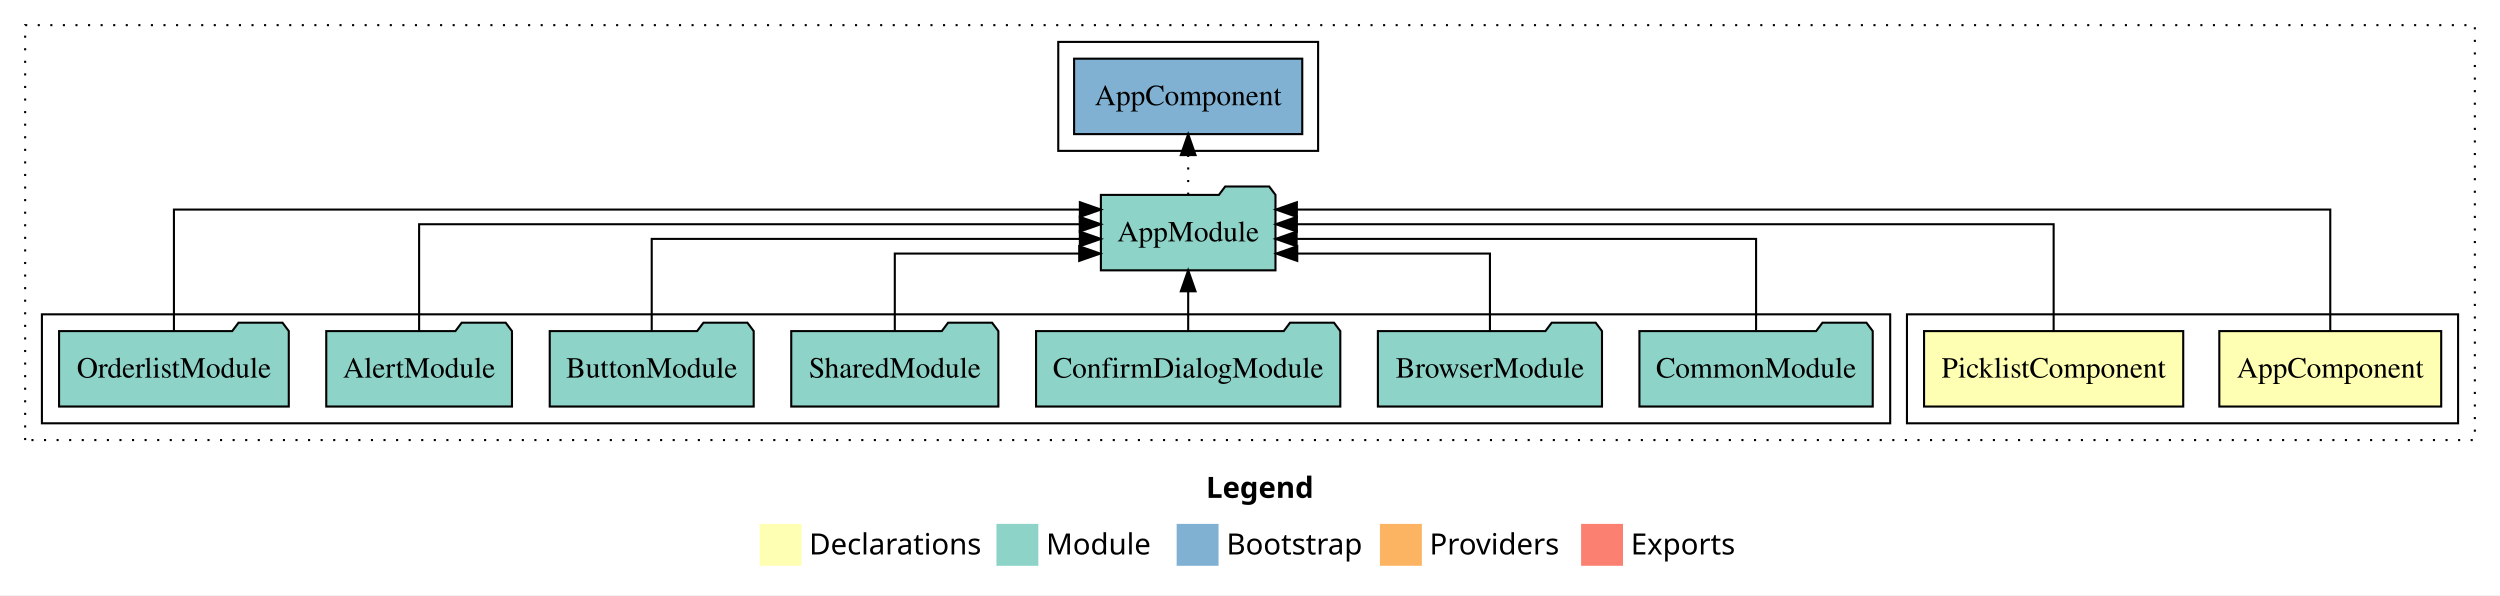
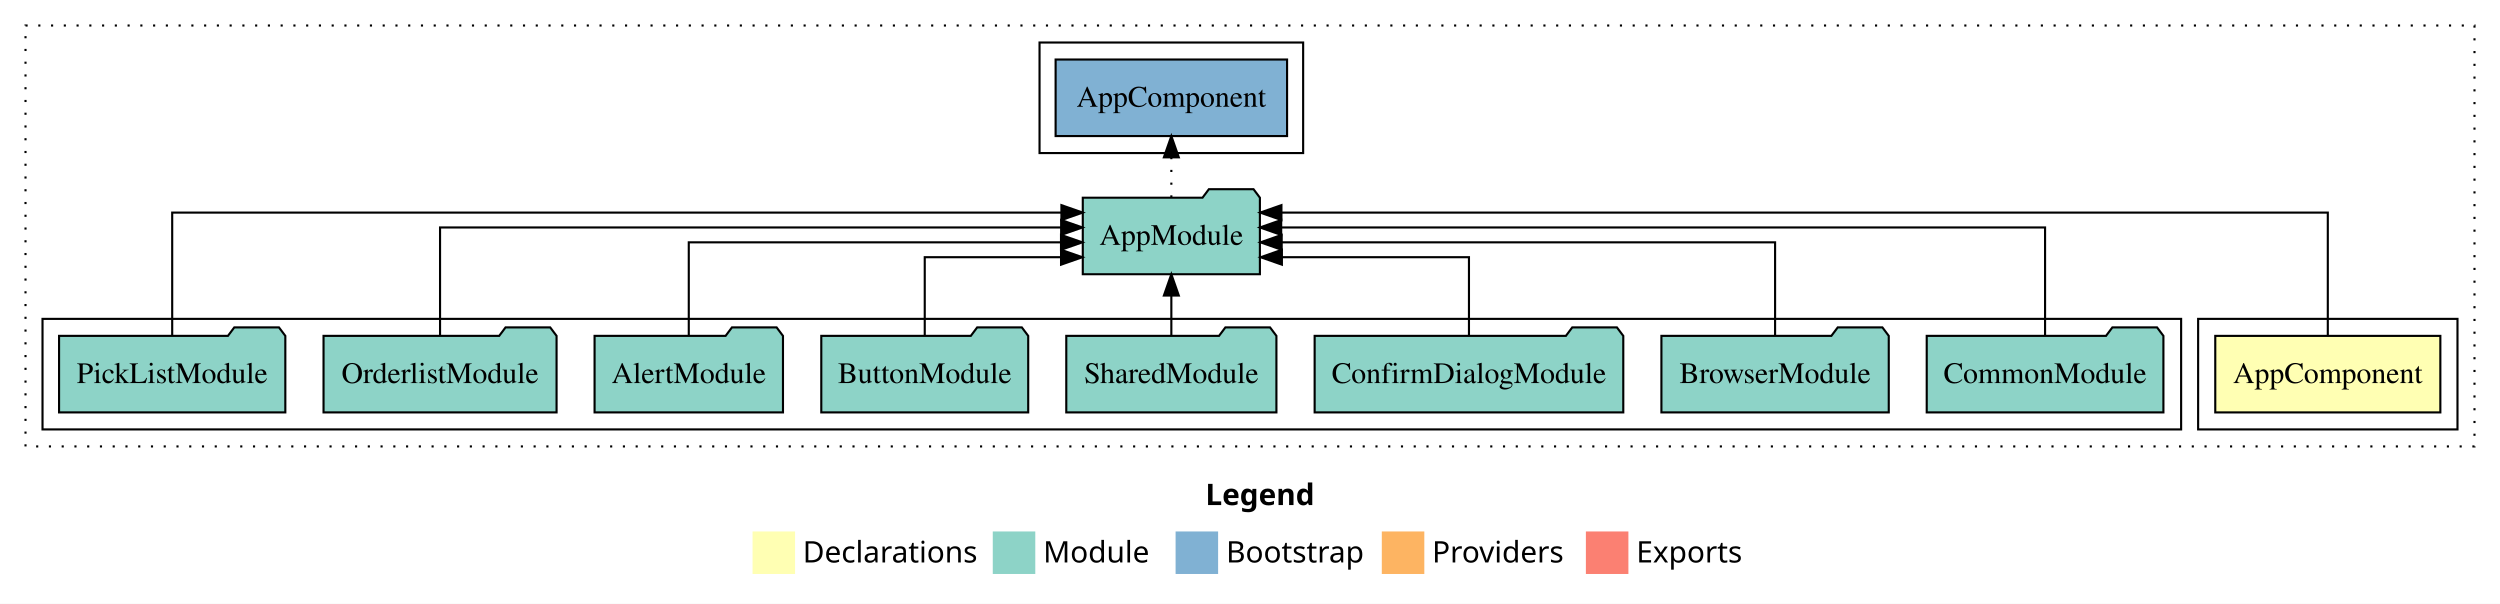
- <svg xmlns="http://www.w3.org/2000/svg" width="1193pt" height="284pt" viewBox="0.00 0.00 1193.00 284.00">
+ <svg xmlns="http://www.w3.org/2000/svg" width="1176pt" height="284pt" viewBox="0.00 0.00 1176.00 284.00">
  <g id="graph0" class="graph" transform="scale(1 1) rotate(0) translate(4 280)">
-     <polygon fill="#ffffff" stroke="transparent" points="-4,4 -4,-280 1189,-280 1189,4 -4,4" />
-     <text text-anchor="start" x="571.509" y="-42.4" font-family="sans-serif" font-weight="bold" font-size="14.00" fill="#000000">Legend</text>
-     <polygon fill="#ffffb3" stroke="transparent" points="358.5,-10 358.5,-30 378.5,-30 378.5,-10 358.5,-10" />
-     <text text-anchor="start" x="382.129" y="-15.4" font-family="sans-serif" font-size="14.00" fill="#000000">  Declarations</text>
-     <polygon fill="#8dd3c7" stroke="transparent" points="471.5,-10 471.5,-30 491.5,-30 491.5,-10 471.5,-10" />
-     <text text-anchor="start" x="495.225" y="-15.4" font-family="sans-serif" font-size="14.00" fill="#000000">  Module</text>
-     <polygon fill="#80b1d3" stroke="transparent" points="557.5,-10 557.5,-30 577.5,-30 577.5,-10 557.5,-10" />
-     <text text-anchor="start" x="581.281" y="-15.4" font-family="sans-serif" font-size="14.00" fill="#000000">  Bootstrap</text>
-     <polygon fill="#fdb462" stroke="transparent" points="654.5,-10 654.5,-30 674.5,-30 674.5,-10 654.5,-10" />
-     <text text-anchor="start" x="678.173" y="-15.4" font-family="sans-serif" font-size="14.00" fill="#000000">  Providers</text>
-     <polygon fill="#fb8072" stroke="transparent" points="750.5,-10 750.5,-30 770.5,-30 770.5,-10 750.5,-10" />
-     <text text-anchor="start" x="774.226" y="-15.4" font-family="sans-serif" font-size="14.00" fill="#000000">  Exports</text>
+     <polygon fill="#ffffff" stroke="transparent" points="-4,4 -4,-280 1172,-280 1172,4 -4,4" />
+     <text text-anchor="start" x="563.009" y="-42.4" font-family="sans-serif" font-weight="bold" font-size="14.00" fill="#000000">Legend</text>
+     <polygon fill="#ffffb3" stroke="transparent" points="350,-10 350,-30 370,-30 370,-10 350,-10" />
+     <text text-anchor="start" x="373.629" y="-15.4" font-family="sans-serif" font-size="14.00" fill="#000000">  Declarations</text>
+     <polygon fill="#8dd3c7" stroke="transparent" points="463,-10 463,-30 483,-30 483,-10 463,-10" />
+     <text text-anchor="start" x="486.725" y="-15.4" font-family="sans-serif" font-size="14.00" fill="#000000">  Module</text>
+     <polygon fill="#80b1d3" stroke="transparent" points="549,-10 549,-30 569,-30 569,-10 549,-10" />
+     <text text-anchor="start" x="572.781" y="-15.4" font-family="sans-serif" font-size="14.00" fill="#000000">  Bootstrap</text>
+     <polygon fill="#fdb462" stroke="transparent" points="646,-10 646,-30 666,-30 666,-10 646,-10" />
+     <text text-anchor="start" x="669.673" y="-15.4" font-family="sans-serif" font-size="14.00" fill="#000000">  Providers</text>
+     <polygon fill="#fb8072" stroke="transparent" points="742,-10 742,-30 762,-30 762,-10 742,-10" />
+     <text text-anchor="start" x="765.726" y="-15.4" font-family="sans-serif" font-size="14.00" fill="#000000">  Exports</text>
    <g id="clust1" class="cluster">
-       <polygon fill="none" stroke="#000000" stroke-dasharray="1,5" points="8,-70 8,-268 1177,-268 1177,-70 8,-70" />
+       <polygon fill="none" stroke="#000000" stroke-dasharray="1,5" points="8,-70 8,-268 1160,-268 1160,-70 8,-70" />
    </g>
    <g id="clust2" class="cluster">
-       <polygon fill="none" stroke="#000000" points="906,-78 906,-130 1169,-130 1169,-78 906,-78" />
+       <polygon fill="none" stroke="#000000" points="1030,-78 1030,-130 1152,-130 1152,-78 1030,-78" />
    </g>
-     <g id="clust5" class="cluster">
-       <polygon fill="none" stroke="#000000" points="16,-78 16,-130 898,-130 898,-78 16,-78" />
+     <g id="clust4" class="cluster">
+       <polygon fill="none" stroke="#000000" points="16,-78 16,-130 1022,-130 1022,-78 16,-78" />
    </g>
-     <g id="clust7" class="cluster">
-       <polygon fill="none" stroke="#000000" points="501,-208 501,-260 625,-260 625,-208 501,-208" />
+     <g id="clust6" class="cluster">
+       <polygon fill="none" stroke="#000000" points="485,-208 485,-260 609,-260 609,-208 485,-208" />
    </g>
    <g id="node1" class="node">
-       <polygon fill="#ffffb3" stroke="#000000" points="1160.94,-122 1055.06,-122 1055.06,-86 1160.94,-86 1160.94,-122" />
-       <text text-anchor="middle" x="1108" y="-99.8" font-family="Times,serif" font-size="14.00" fill="#000000">AppComponent</text>
+       <polygon fill="#ffffb3" stroke="#000000" points="1143.94,-122 1038.06,-122 1038.06,-86 1143.94,-86 1143.94,-122" />
+       <text text-anchor="middle" x="1091" y="-99.8" font-family="Times,serif" font-size="14.00" fill="#000000">AppComponent</text>
+     </g>
+     <g id="node2" class="node">
+       <polygon fill="#8dd3c7" stroke="#000000" points="588.657,-187 585.657,-191 564.657,-191 561.657,-187 505.343,-187 505.343,-151 588.657,-151 588.657,-187" />
+       <text text-anchor="middle" x="547" y="-164.8" font-family="Times,serif" font-size="14.00" fill="#000000">AppModule</text>
+     </g>
+     <g id="edge1" class="edge">
+       <path fill="none" stroke="#000000" d="M1091,-122.011C1091,-144.485 1091,-180 1091,-180 1091,-180 598.784,-180 598.784,-180" />
+       <polygon fill="#000000" stroke="#000000" points="598.784,-176.5 588.784,-180 598.783,-183.5 598.784,-176.5" />
+     </g>
+     <g id="node11" class="node">
+       <polygon fill="#80b1d3" stroke="#000000" points="601.439,-252 492.561,-252 492.561,-216 601.439,-216 601.439,-252" />
+       <text text-anchor="middle" x="547" y="-229.8" font-family="Times,serif" font-size="14.00" fill="#000000">AppComponent </text>
+     </g>
+     <g id="edge10" class="edge">
+       <path fill="none" stroke="#000000" stroke-dasharray="1,5" d="M547,-187.106C547,-187.106 547,-205.991 547,-205.991" />
+       <polygon fill="#000000" stroke="#000000" points="543.5,-205.991 547,-215.991 550.5,-205.991 543.5,-205.991" />
    </g>
    <g id="node3" class="node">
-       <polygon fill="#8dd3c7" stroke="#000000" points="604.657,-187 601.657,-191 580.657,-191 577.657,-187 521.343,-187 521.343,-151 604.657,-151 604.657,-187" />
-       <text text-anchor="middle" x="563" y="-164.8" font-family="Times,serif" font-size="14.00" fill="#000000">AppModule</text>
-     </g>
-     <g id="edge1" class="edge">
-       <path fill="none" stroke="#000000" d="M1108,-122.011C1108,-144.485 1108,-180 1108,-180 1108,-180 614.86,-180 614.86,-180" />
-       <polygon fill="#000000" stroke="#000000" points="614.86,-176.5 604.86,-180 614.86,-183.5 614.86,-176.5" />
-     </g>
-     <g id="node2" class="node">
-       <polygon fill="#ffffb3" stroke="#000000" points="1037.837,-122 914.163,-122 914.163,-86 1037.837,-86 1037.837,-122" />
-       <text text-anchor="middle" x="976" y="-99.8" font-family="Times,serif" font-size="14.00" fill="#000000">PicklistComponent</text>
+       <polygon fill="#8dd3c7" stroke="#000000" points="1013.668,-122 1010.668,-126 989.668,-126 986.668,-122 902.332,-122 902.332,-86 1013.668,-86 1013.668,-122" />
+       <text text-anchor="middle" x="958" y="-99.8" font-family="Times,serif" font-size="14.00" fill="#000000">CommonModule</text>
    </g>
    <g id="edge2" class="edge">
-       <path fill="none" stroke="#000000" d="M976,-122.129C976,-142.572 976,-173 976,-173 976,-173 614.874,-173 614.874,-173" />
-       <polygon fill="#000000" stroke="#000000" points="614.874,-169.5 604.874,-173 614.873,-176.5 614.874,-169.5" />
-     </g>
-     <g id="node11" class="node">
-       <polygon fill="#80b1d3" stroke="#000000" points="617.439,-252 508.561,-252 508.561,-216 617.439,-216 617.439,-252" />
-       <text text-anchor="middle" x="563" y="-229.8" font-family="Times,serif" font-size="14.00" fill="#000000">AppComponent </text>
-     </g>
-     <g id="edge10" class="edge">
-       <path fill="none" stroke="#000000" stroke-dasharray="1,5" d="M563,-187.106C563,-187.106 563,-205.991 563,-205.991" />
-       <polygon fill="#000000" stroke="#000000" points="559.5,-205.991 563,-215.991 566.5,-205.991 559.5,-205.991" />
+       <path fill="none" stroke="#000000" d="M958,-122.129C958,-142.572 958,-173 958,-173 958,-173 598.671,-173 598.671,-173" />
+       <polygon fill="#000000" stroke="#000000" points="598.671,-169.5 588.671,-173 598.671,-176.5 598.671,-169.5" />
    </g>
    <g id="node4" class="node">
-       <polygon fill="#8dd3c7" stroke="#000000" points="889.668,-122 886.668,-126 865.668,-126 862.668,-122 778.332,-122 778.332,-86 889.668,-86 889.668,-122" />
-       <text text-anchor="middle" x="834" y="-99.8" font-family="Times,serif" font-size="14.00" fill="#000000">CommonModule</text>
+       <polygon fill="#8dd3c7" stroke="#000000" points="884.473,-122 881.473,-126 860.473,-126 857.473,-122 777.527,-122 777.527,-86 884.473,-86 884.473,-122" />
+       <text text-anchor="middle" x="831" y="-99.8" font-family="Times,serif" font-size="14.00" fill="#000000">BrowserModule</text>
    </g>
    <g id="edge3" class="edge">
-       <path fill="none" stroke="#000000" d="M834,-122.267C834,-140.555 834,-166 834,-166 834,-166 614.75,-166 614.75,-166" />
-       <polygon fill="#000000" stroke="#000000" points="614.75,-162.5 604.75,-166 614.75,-169.5 614.75,-162.5" />
+       <path fill="none" stroke="#000000" d="M831,-122.267C831,-140.555 831,-166 831,-166 831,-166 598.905,-166 598.905,-166" />
+       <polygon fill="#000000" stroke="#000000" points="598.905,-162.5 588.905,-166 598.905,-169.5 598.905,-162.5" />
    </g>
    <g id="node5" class="node">
-       <polygon fill="#8dd3c7" stroke="#000000" points="760.473,-122 757.473,-126 736.473,-126 733.473,-122 653.527,-122 653.527,-86 760.473,-86 760.473,-122" />
-       <text text-anchor="middle" x="707" y="-99.8" font-family="Times,serif" font-size="14.00" fill="#000000">BrowserModule</text>
+       <polygon fill="#8dd3c7" stroke="#000000" points="759.591,-122 756.591,-126 735.591,-126 732.591,-122 614.409,-122 614.409,-86 759.591,-86 759.591,-122" />
+       <text text-anchor="middle" x="687" y="-99.8" font-family="Times,serif" font-size="14.00" fill="#000000">ConfirmDialogModule</text>
    </g>
    <g id="edge4" class="edge">
-       <path fill="none" stroke="#000000" d="M707,-122.009C707,-138.049 707,-159 707,-159 707,-159 615.038,-159 615.038,-159" />
-       <polygon fill="#000000" stroke="#000000" points="615.038,-155.5 605.038,-159 615.038,-162.5 615.038,-155.5" />
+       <path fill="none" stroke="#000000" d="M687,-122.009C687,-138.049 687,-159 687,-159 687,-159 599.005,-159 599.005,-159" />
+       <polygon fill="#000000" stroke="#000000" points="599.005,-155.5 589.005,-159 599.005,-162.5 599.005,-155.5" />
    </g>
    <g id="node6" class="node">
-       <polygon fill="#8dd3c7" stroke="#000000" points="635.591,-122 632.591,-126 611.591,-126 608.591,-122 490.409,-122 490.409,-86 635.591,-86 635.591,-122" />
-       <text text-anchor="middle" x="563" y="-99.8" font-family="Times,serif" font-size="14.00" fill="#000000">ConfirmDialogModule</text>
+       <polygon fill="#8dd3c7" stroke="#000000" points="596.423,-122 593.423,-126 572.423,-126 569.423,-122 497.577,-122 497.577,-86 596.423,-86 596.423,-122" />
+       <text text-anchor="middle" x="547" y="-99.8" font-family="Times,serif" font-size="14.00" fill="#000000">SharedModule</text>
    </g>
    <g id="edge5" class="edge">
-       <path fill="none" stroke="#000000" d="M563,-122.106C563,-122.106 563,-140.991 563,-140.991" />
-       <polygon fill="#000000" stroke="#000000" points="559.5,-140.991 563,-150.991 566.5,-140.991 559.5,-140.991" />
+       <path fill="none" stroke="#000000" d="M547,-122.106C547,-122.106 547,-140.991 547,-140.991" />
+       <polygon fill="#000000" stroke="#000000" points="543.5,-140.991 547,-150.991 550.5,-140.991 543.5,-140.991" />
    </g>
    <g id="node7" class="node">
-       <polygon fill="#8dd3c7" stroke="#000000" points="472.423,-122 469.423,-126 448.423,-126 445.423,-122 373.577,-122 373.577,-86 472.423,-86 472.423,-122" />
-       <text text-anchor="middle" x="423" y="-99.8" font-family="Times,serif" font-size="14.00" fill="#000000">SharedModule</text>
+       <polygon fill="#8dd3c7" stroke="#000000" points="479.668,-122 476.668,-126 455.668,-126 452.668,-122 382.332,-122 382.332,-86 479.668,-86 479.668,-122" />
+       <text text-anchor="middle" x="431" y="-99.8" font-family="Times,serif" font-size="14.00" fill="#000000">ButtonModule</text>
    </g>
    <g id="edge6" class="edge">
-       <path fill="none" stroke="#000000" d="M423,-122.009C423,-138.049 423,-159 423,-159 423,-159 510.995,-159 510.995,-159" />
-       <polygon fill="#000000" stroke="#000000" points="510.995,-162.5 520.995,-159 510.995,-155.5 510.995,-162.5" />
+       <path fill="none" stroke="#000000" d="M431,-122.009C431,-138.049 431,-159 431,-159 431,-159 495.121,-159 495.121,-159" />
+       <polygon fill="#000000" stroke="#000000" points="495.121,-162.5 505.121,-159 495.121,-155.5 495.121,-162.5" />
    </g>
    <g id="node8" class="node">
-       <polygon fill="#8dd3c7" stroke="#000000" points="355.668,-122 352.668,-126 331.668,-126 328.668,-122 258.332,-122 258.332,-86 355.668,-86 355.668,-122" />
-       <text text-anchor="middle" x="307" y="-99.8" font-family="Times,serif" font-size="14.00" fill="#000000">ButtonModule</text>
+       <polygon fill="#8dd3c7" stroke="#000000" points="364.313,-122 361.313,-126 340.313,-126 337.313,-122 275.687,-122 275.687,-86 364.313,-86 364.313,-122" />
+       <text text-anchor="middle" x="320" y="-99.8" font-family="Times,serif" font-size="14.00" fill="#000000">AlertModule</text>
    </g>
    <g id="edge7" class="edge">
-       <path fill="none" stroke="#000000" d="M307,-122.267C307,-140.555 307,-166 307,-166 307,-166 511.299,-166 511.299,-166" />
-       <polygon fill="#000000" stroke="#000000" points="511.3,-169.5 521.299,-166 511.299,-162.5 511.3,-169.5" />
+       <path fill="none" stroke="#000000" d="M320,-122.267C320,-140.555 320,-166 320,-166 320,-166 495.1,-166 495.1,-166" />
+       <polygon fill="#000000" stroke="#000000" points="495.1,-169.5 505.1,-166 495.1,-162.5 495.1,-169.5" />
    </g>
    <g id="node9" class="node">
-       <polygon fill="#8dd3c7" stroke="#000000" points="240.313,-122 237.313,-126 216.313,-126 213.313,-122 151.687,-122 151.687,-86 240.313,-86 240.313,-122" />
-       <text text-anchor="middle" x="196" y="-99.8" font-family="Times,serif" font-size="14.00" fill="#000000">AlertModule</text>
+       <polygon fill="#8dd3c7" stroke="#000000" points="257.809,-122 254.809,-126 233.809,-126 230.809,-122 148.191,-122 148.191,-86 257.809,-86 257.809,-122" />
+       <text text-anchor="middle" x="203" y="-99.8" font-family="Times,serif" font-size="14.00" fill="#000000">OrderlistModule</text>
    </g>
    <g id="edge8" class="edge">
-       <path fill="none" stroke="#000000" d="M196,-122.129C196,-142.572 196,-173 196,-173 196,-173 511.258,-173 511.258,-173" />
-       <polygon fill="#000000" stroke="#000000" points="511.258,-176.5 521.258,-173 511.258,-169.5 511.258,-176.5" />
+       <path fill="none" stroke="#000000" d="M203,-122.129C203,-142.572 203,-173 203,-173 203,-173 495.163,-173 495.163,-173" />
+       <polygon fill="#000000" stroke="#000000" points="495.163,-176.5 505.163,-173 495.163,-169.5 495.163,-176.5" />
    </g>
    <g id="node10" class="node">
-       <polygon fill="#8dd3c7" stroke="#000000" points="133.809,-122 130.809,-126 109.809,-126 106.809,-122 24.191,-122 24.191,-86 133.809,-86 133.809,-122" />
-       <text text-anchor="middle" x="79" y="-99.8" font-family="Times,serif" font-size="14.00" fill="#000000">OrderlistModule</text>
+       <polygon fill="#8dd3c7" stroke="#000000" points="130.216,-122 127.216,-126 106.216,-126 103.216,-122 23.784,-122 23.784,-86 130.216,-86 130.216,-122" />
+       <text text-anchor="middle" x="77" y="-99.8" font-family="Times,serif" font-size="14.00" fill="#000000">PickListModule</text>
    </g>
    <g id="edge9" class="edge">
-       <path fill="none" stroke="#000000" d="M79,-122.011C79,-144.485 79,-180 79,-180 79,-180 511.315,-180 511.315,-180" />
-       <polygon fill="#000000" stroke="#000000" points="511.316,-183.5 521.316,-180 511.315,-176.5 511.316,-183.5" />
+       <path fill="none" stroke="#000000" d="M77,-122.011C77,-144.485 77,-180 77,-180 77,-180 495.291,-180 495.291,-180" />
+       <polygon fill="#000000" stroke="#000000" points="495.291,-183.5 505.291,-180 495.291,-176.5 495.291,-183.5" />
    </g>
  </g>
</svg>
